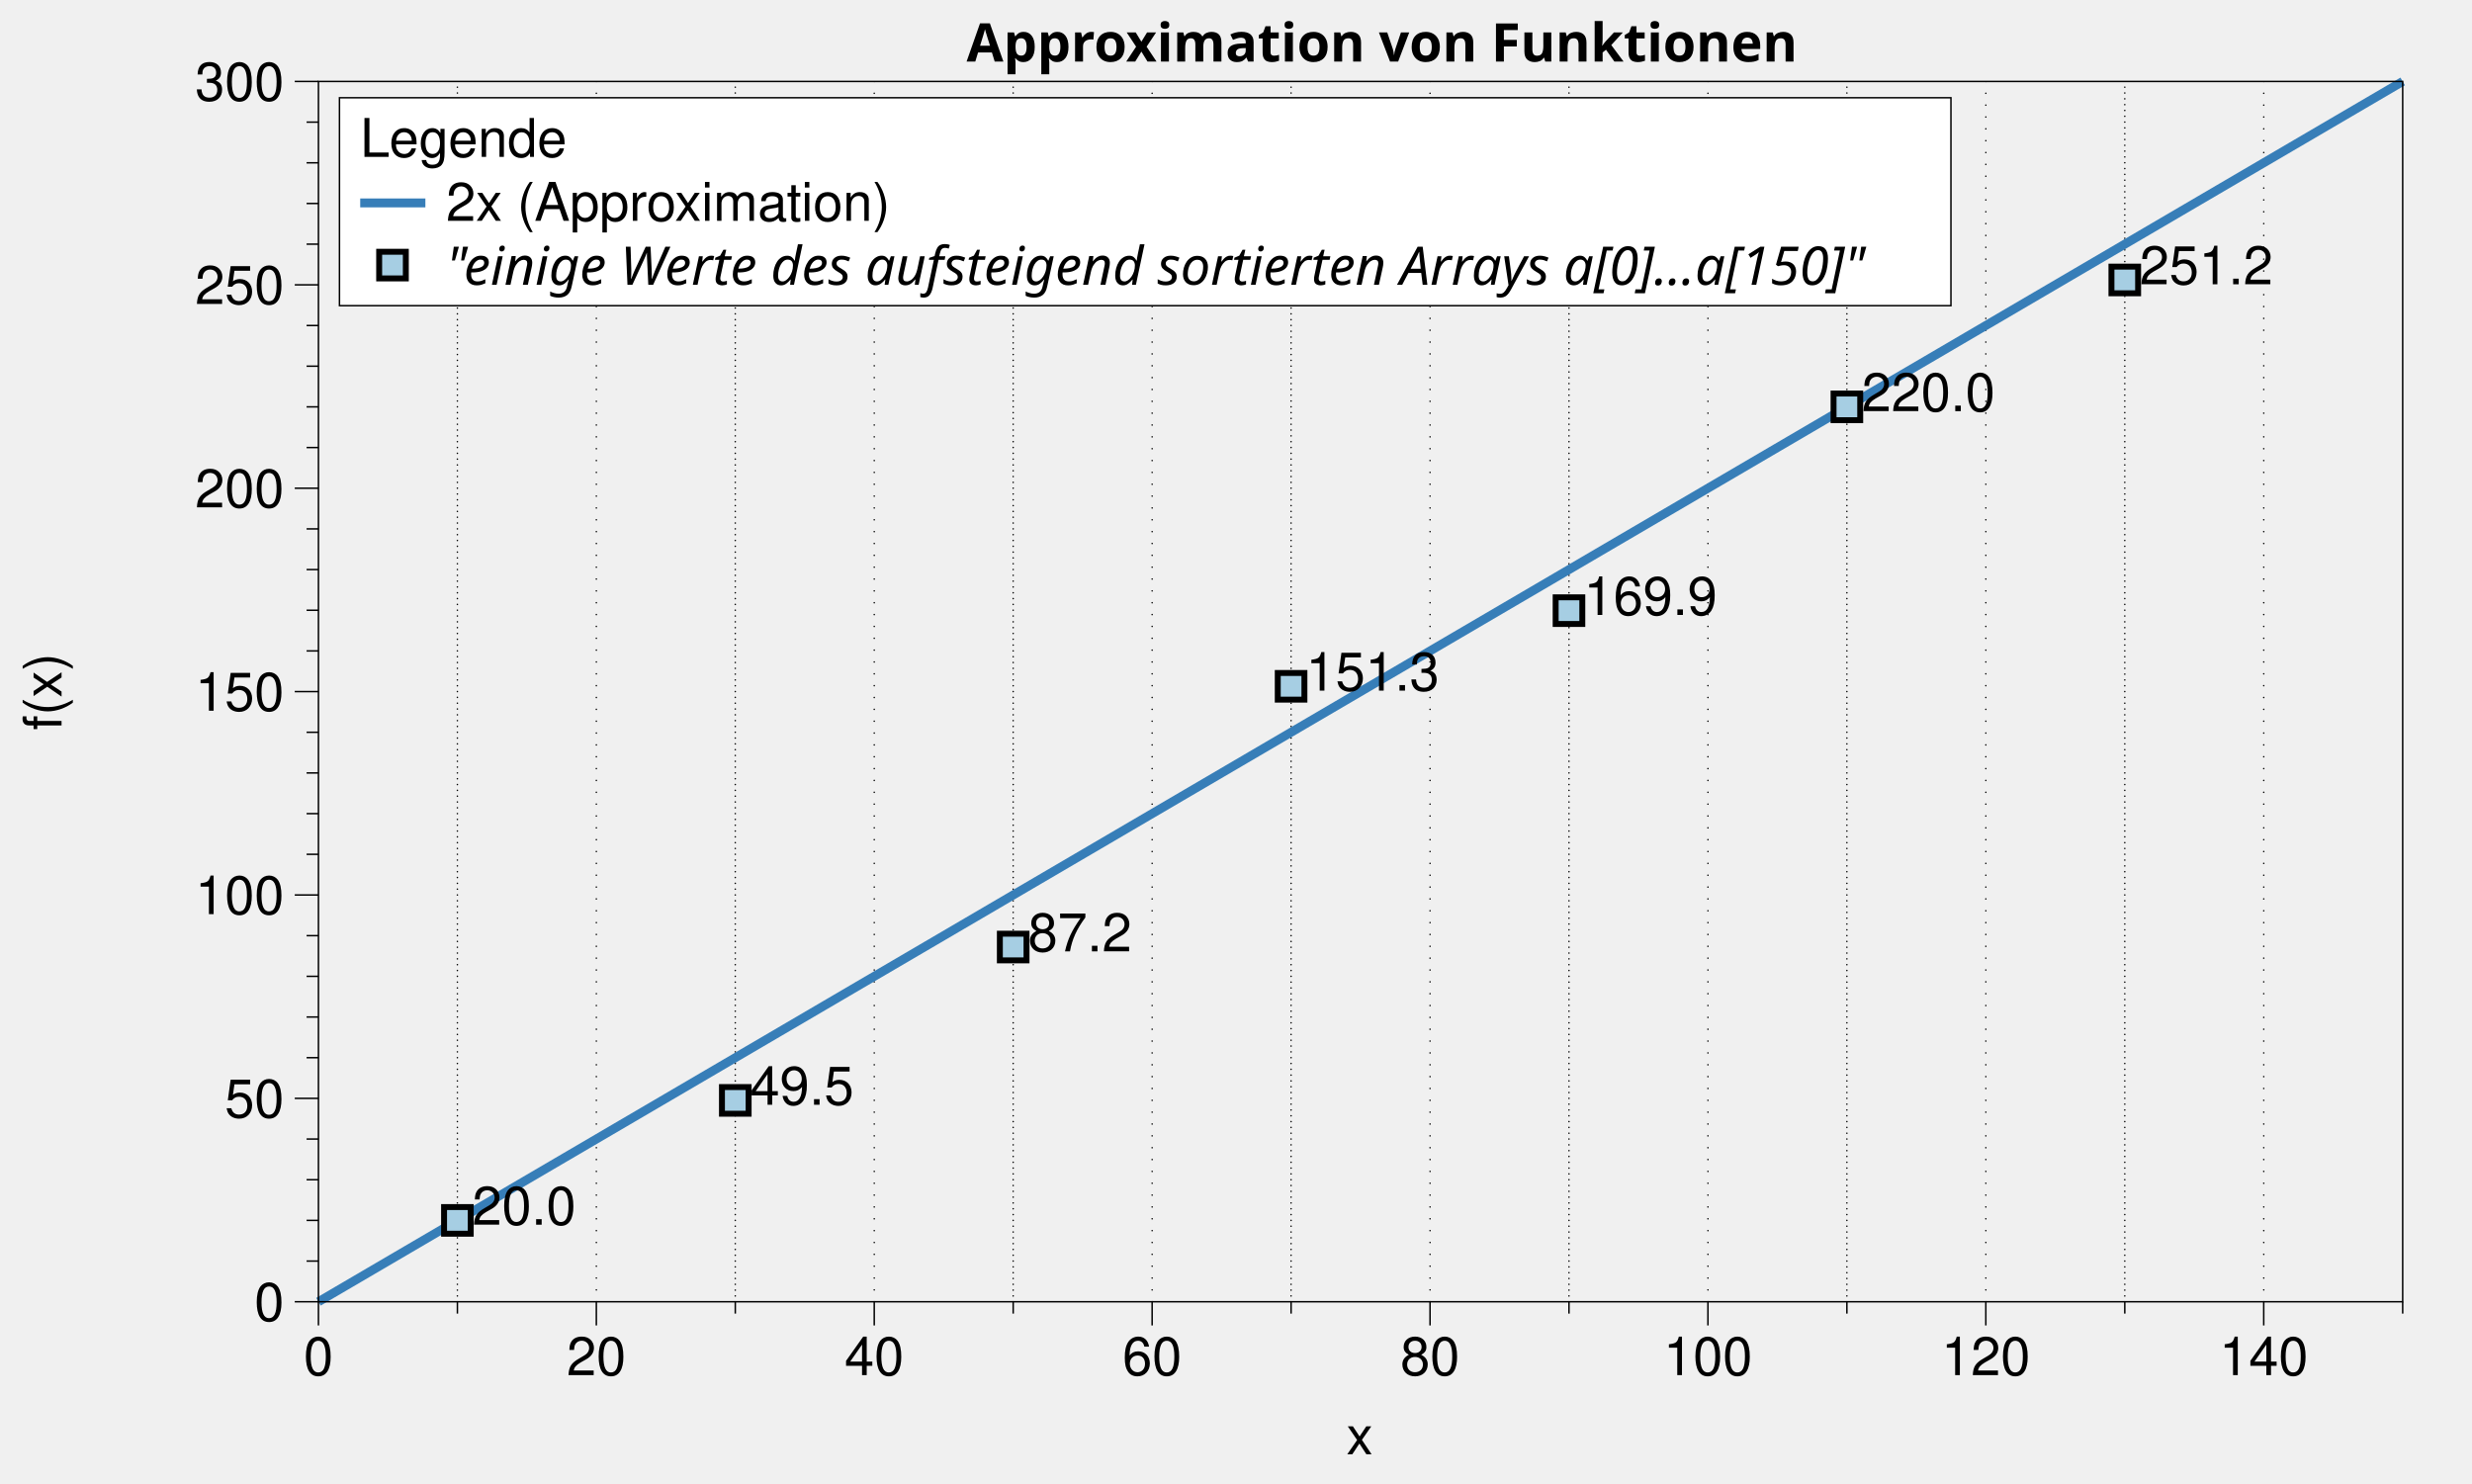
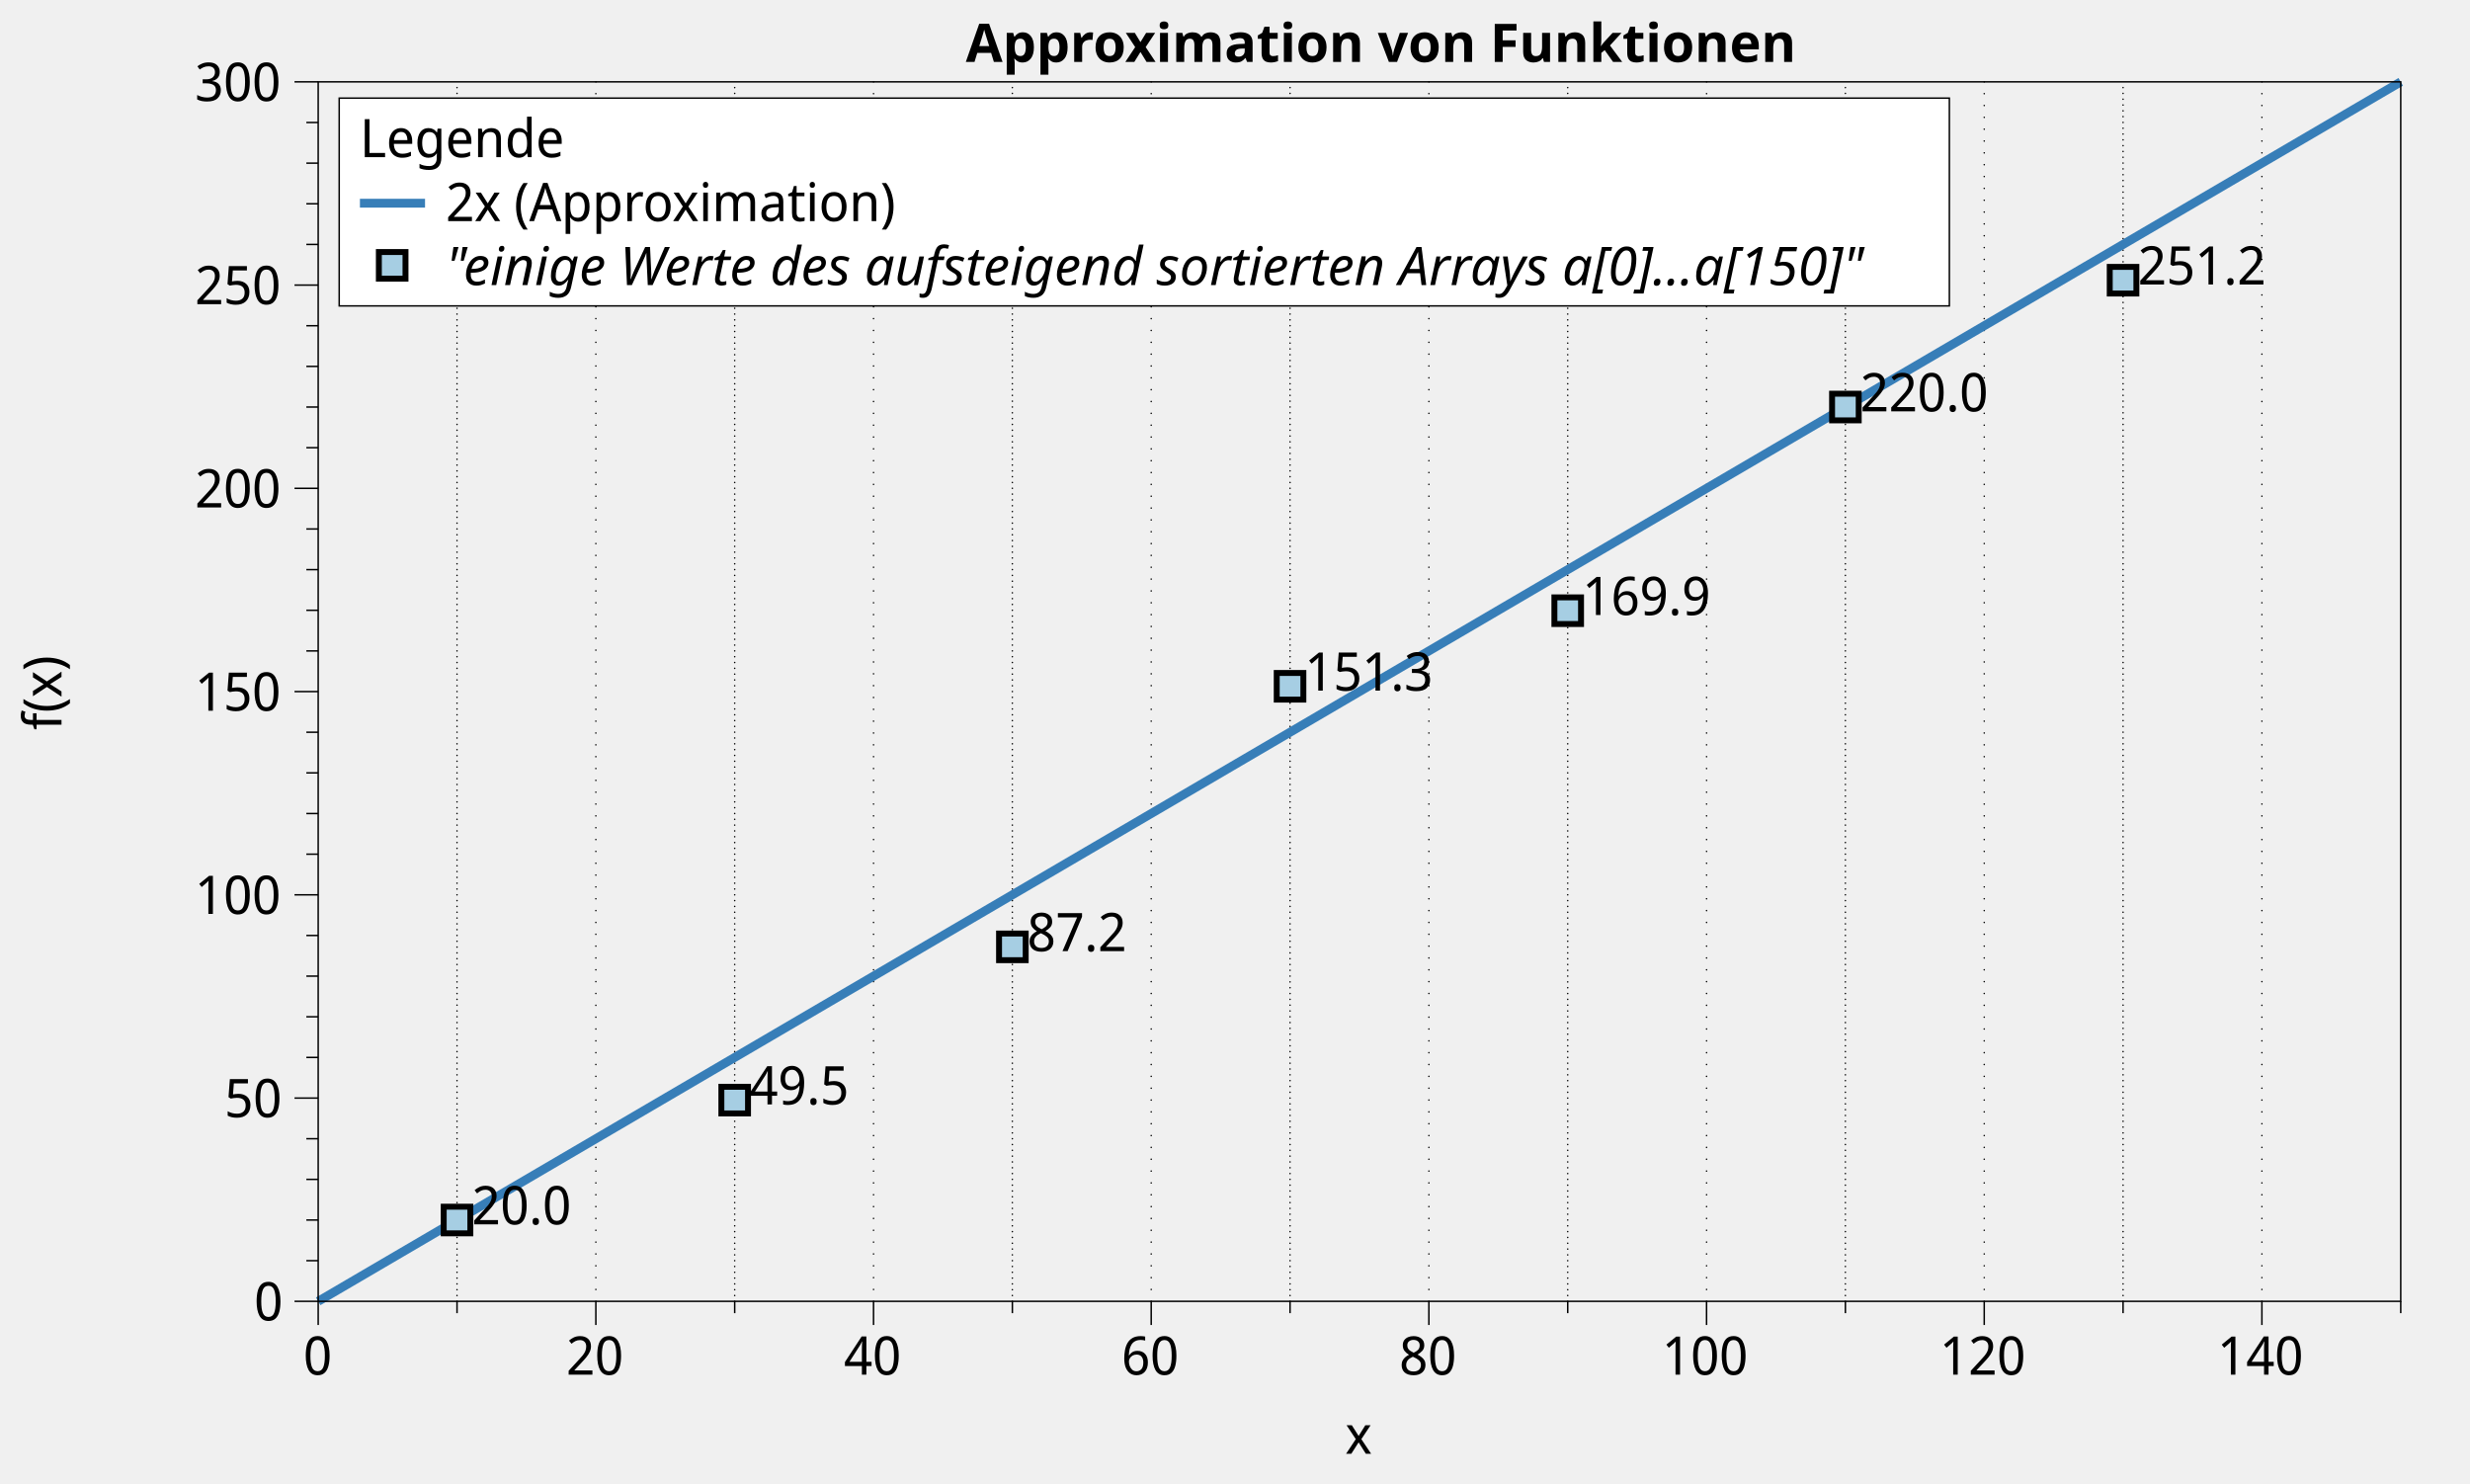
- <svg xmlns="http://www.w3.org/2000/svg" width="834.5" height="501" version="1.1">
+ <svg xmlns="http://www.w3.org/2000/svg" width="556" height="334" version="1.1" viewBox="0 0 834.5 501">
  <g>
    <g id="Background">
      <defs>
        <clipPath id="clipPath">
          <rect x="107.5" y="27.5" width="703.6" height="412" />
        </clipPath>
      </defs>
      <g id="Grid" clip-path="url(#clipPath)">
        <g>
          <path d="M 201.313 439.5 L 201.313 27.5 M 295.127 439.5 L 295.127 27.5 M 388.94 439.5 L 388.94 27.5                   M 482.753 439.5 L 482.753 27.5 M 576.567 439.5 L 576.567 27.5 M 670.38 439.5 L 670.38 27.5                   M 764.193 439.5 L 764.193 27.5 " stroke="black" stroke-dasharray="0.01,3.99" stroke-linecap="round" fill="none" stroke-width="0.5" />
          <path d="M 154.407 439.5 L 154.407 27.5 M 248.22 439.5 L 248.22 27.5 M 342.033 439.5 L 342.033 27.5                   M 435.847 439.5 L 435.847 27.5 M 529.66 439.5 L 529.66 27.5 M 623.473 439.5 L 623.473 27.5                   M 717.287 439.5 L 717.287 27.5 " stroke="black" stroke-dasharray="0.01,1.952" stroke-dashoffset="0.005" stroke-linecap="round" fill="none" stroke-width="0.5" />
        </g>
      </g>
    </g>
    <g id="Commands">
      <g id="2x_Approximation">
        <path d="M 107.5 439.5 L 811.1 27.5 " stroke="rgb(55,126,184)" fill="none" stroke-width="3" />
      </g>
      <g id="Legend">
        <defs>
          <clipPath id="clipPath2">
            <rect x="114.6" y="33" width="544" height="70.2" />
          </clipPath>
        </defs>
        <g clip-path="url(#clipPath2)">
          <rect x="114.6" y="33" width="544" height="70.2" fill="white" stroke="none" />
        </g>
        <rect x="114.6" y="33" width="544" height="70.2" stroke="black" fill="none" stroke-width="0.5" />
        <defs>
          <clipPath id="clipPath3">
            <rect x="114.6" y="33" width="544" height="70.2" />
          </clipPath>
        </defs>
        <g clip-path="url(#clipPath3)">
          <defs>
            <clipPath id="clipPath4">
              <rect x="121.6" y="58.92" width="22" height="18.36" />
            </clipPath>
          </defs>
          <g clip-path="url(#clipPath4)">
            <path d="M 121.6 68.5 L 143.6 68.5 " stroke="rgb(55,126,184)" fill="none" stroke-width="3" />
          </g>
-           <g font-family="Helvetica" font-size="18" fill="black">
+           <g font-family="Noto Sans Display" font-size="18" fill="black">
            <text x="150.6" y="74.556">2x (Approximation)</text>
          </g>
          <g>
            <path d="M 128 94 L 137 94 L 137 85 L 128 85 L 128 94 z " fill="rgb(166,206,227)" stroke="none" />
            <path d="M 128 94 L 137 94 L 137 85 L 128 85 L 128 94 z " stroke="black" fill="none" stroke-width="2" />
          </g>
-           <g font-family="Helvetica" font-size="18" fill="black">
+           <g font-family="Noto Sans Display" font-size="18" fill="black">
            <g font-style="italic">
              <text x="150.6" y="96.156" font-family="Helvetica-Oblique">
              "einige Werte des aufsteigend sortierten Arrays a[0]...a[150]"
            </text>
            </g>
          </g>
-           <g font-family="Helvetica" font-size="18" fill="black">
+           <g font-family="Noto Sans Display" font-size="18" fill="black">
            <text x="121.6" y="52.956">Legende</text>
          </g>
        </g>
      </g>
      <g id="it_einige_Werte_des_aufsteigend_sortierten_Arrays_a_0_a_150">
        <g>
          <path d="M 149.907 416.533 L 158.907 416.533 L 158.907 407.533 L 149.907 407.533 L 149.907 416.533 z " fill="rgb(166,206,227)" stroke="none" />
          <path d="M 149.907 416.533 L 158.907 416.533 L 158.907 407.533 L 149.907 407.533 L 149.907 416.533 z " stroke="black" fill="none" stroke-width="2" />
          <path d="M 243.72 376.02 L 252.72 376.02 L 252.72 367.02 L 243.72 367.02 L 243.72 376.02 z " fill="rgb(166,206,227)" stroke="none" />
          <path d="M 243.72 376.02 L 252.72 376.02 L 252.72 367.02 L 243.72 367.02 L 243.72 376.02 z " stroke="black" fill="none" stroke-width="2" />
          <path d="M 337.533 324.245 L 346.533 324.245 L 346.533 315.245 L 337.533 315.245 L 337.533 324.245 z " fill="rgb(166,206,227)" stroke="none" />
          <path d="M 337.533 324.245 L 346.533 324.245 L 346.533 315.245 L 337.533 315.245 L 337.533 324.245 z " stroke="black" fill="none" stroke-width="2" />
          <path d="M 431.347 236.215 L 440.347 236.215 L 440.347 227.215 L 431.347 227.215 L 431.347 236.215 z " fill="rgb(166,206,227)" stroke="none" />
          <path d="M 431.347 236.215 L 440.347 236.215 L 440.347 227.215 L 431.347 227.215 L 431.347 236.215 z " stroke="black" fill="none" stroke-width="2" />
          <path d="M 525.16 210.671 L 534.16 210.671 L 534.16 201.671 L 525.16 201.671 L 525.16 210.671 z " fill="rgb(166,206,227)" stroke="none" />
          <path d="M 525.16 210.671 L 534.16 210.671 L 534.16 201.671 L 525.16 201.671 L 525.16 210.671 z " stroke="black" fill="none" stroke-width="2" />
          <path d="M 618.973 141.867 L 627.973 141.867 L 627.973 132.867 L 618.973 132.867 L 618.973 141.867 z " fill="rgb(166,206,227)" stroke="none" />
          <path d="M 618.973 141.867 L 627.973 141.867 L 627.973 132.867 L 618.973 132.867 L 618.973 141.867 z " stroke="black" fill="none" stroke-width="2" />
          <path d="M 712.787 99.019 L 721.787 99.019 L 721.787 90.019 L 712.787 90.019 L 712.787 99.019 z " fill="rgb(166,206,227)" stroke="none" />
          <path d="M 712.787 99.019 L 721.787 99.019 L 721.787 90.019 L 712.787 90.019 L 712.787 99.019 z " stroke="black" fill="none" stroke-width="2" />
        </g>
        <g>
-           <g font-family="Helvetica" font-size="18" fill="black">
+           <g font-family="Noto Sans Display" font-size="18" fill="black">
            <text x="159.407" y="413.489">20.0</text>
          </g>
-           <g font-family="Helvetica" font-size="18" fill="black">
+           <g font-family="Noto Sans Display" font-size="18" fill="black">
            <text x="253.22" y="372.976">49.5</text>
          </g>
-           <g font-family="Helvetica" font-size="18" fill="black">
+           <g font-family="Noto Sans Display" font-size="18" fill="black">
            <text x="347.033" y="321.201">87.2</text>
          </g>
-           <g font-family="Helvetica" font-size="18" fill="black">
+           <g font-family="Noto Sans Display" font-size="18" fill="black">
            <text x="440.847" y="233.17">151.3</text>
          </g>
-           <g font-family="Helvetica" font-size="18" fill="black">
+           <g font-family="Noto Sans Display" font-size="18" fill="black">
            <text x="534.66" y="207.626">169.9</text>
          </g>
-           <g font-family="Helvetica" font-size="18" fill="black">
+           <g font-family="Noto Sans Display" font-size="18" fill="black">
            <text x="628.473" y="138.822">220.0</text>
          </g>
-           <g font-family="Helvetica" font-size="18" fill="black">
+           <g font-family="Noto Sans Display" font-size="18" fill="black">
            <text x="722.287" y="95.974">251.2</text>
          </g>
        </g>
      </g>
    </g>
    <g id="Foreground">
      <g id="Y_Axis">
-         <g transform="translate(20.7781,233.5) rotate(-90) translate(-20.7781,-233.5)" font-family="Helvetica" font-size="18" fill="black">
+         <g transform="translate(20.7781,233.5) rotate(-90) translate(-20.7781,-233.5)" font-family="Noto Sans Display" font-size="18" fill="black">
          <text x="7.784" y="233.5">f(x)</text>
        </g>
        <g id="Y_Labels">
-           <g font-family="Helvetica" font-size="18" fill="black">
+           <g font-family="Noto Sans Display" font-size="18" fill="black">
            <text x="85.889" y="445.956">0</text>
          </g>
-           <g font-family="Helvetica" font-size="18" fill="black">
+           <g font-family="Noto Sans Display" font-size="18" fill="black">
            <text x="75.879" y="377.289">50</text>
          </g>
-           <g font-family="Helvetica" font-size="18" fill="black">
+           <g font-family="Noto Sans Display" font-size="18" fill="black">
            <text x="65.868" y="308.622">100</text>
          </g>
-           <g font-family="Helvetica" font-size="18" fill="black">
+           <g font-family="Noto Sans Display" font-size="18" fill="black">
            <text x="65.868" y="239.956">150</text>
          </g>
-           <g font-family="Helvetica" font-size="18" fill="black">
+           <g font-family="Noto Sans Display" font-size="18" fill="black">
            <text x="65.868" y="171.289">200</text>
          </g>
-           <g font-family="Helvetica" font-size="18" fill="black">
+           <g font-family="Noto Sans Display" font-size="18" fill="black">
            <text x="65.868" y="102.622">250</text>
          </g>
-           <g font-family="Helvetica" font-size="18" fill="black">
+           <g font-family="Noto Sans Display" font-size="18" fill="black">
            <text x="65.868" y="33.956">300</text>
          </g>
        </g>
        <path d="M 99.5 439.5 L 107.5 439.5 M 103.5 425.767 L 107.5 425.767 M 103.5 412.033 L 107.5 412.033                 M 103.5 398.3 L 107.5 398.3 M 103.5 384.567 L 107.5 384.567 M 99.5 370.833 L 107.5 370.833                 M 103.5 357.1 L 107.5 357.1 M 103.5 343.367 L 107.5 343.367 M 103.5 329.633 L 107.5 329.633                 M 103.5 315.9 L 107.5 315.9 M 99.5 302.167 L 107.5 302.167 M 103.5 288.433 L 107.5 288.433                 M 103.5 274.7 L 107.5 274.7 M 103.5 260.967 L 107.5 260.967 M 103.5 247.233 L 107.5 247.233                 M 99.5 233.5 L 107.5 233.5 M 103.5 219.767 L 107.5 219.767 M 103.5 206.033 L 107.5 206.033                 M 103.5 192.3 L 107.5 192.3 M 103.5 178.567 L 107.5 178.567 M 99.5 164.833 L 107.5 164.833                 M 103.5 151.1 L 107.5 151.1 M 103.5 137.367 L 107.5 137.367 M 103.5 123.633 L 107.5 123.633                 M 103.5 109.9 L 107.5 109.9 M 99.5 96.167 L 107.5 96.167 M 103.5 82.433 L 107.5 82.433                 M 103.5 68.7 L 107.5 68.7 M 103.5 54.967 L 107.5 54.967 M 103.5 41.233 L 107.5 41.233                 M 99.5 27.5 L 107.5 27.5 " stroke="black" fill="none" stroke-width="0.5" />
      </g>
      <g id="X_Axis">
-         <g font-family="Helvetica" font-size="18" fill="black">
+         <g font-family="Noto Sans Display" font-size="18" fill="black">
          <text x="454.5" y="491">x</text>
        </g>
        <g>
-           <g font-family="Helvetica" font-size="18" fill="black">
+           <g font-family="Noto Sans Display" font-size="18" fill="black">
            <text x="102.495" y="464.284">0</text>
          </g>
-           <g font-family="Helvetica" font-size="18" fill="black">
+           <g font-family="Noto Sans Display" font-size="18" fill="black">
            <text x="191.303" y="464.284">20</text>
          </g>
-           <g font-family="Helvetica" font-size="18" fill="black">
+           <g font-family="Noto Sans Display" font-size="18" fill="black">
            <text x="285.116" y="464.284">40</text>
          </g>
-           <g font-family="Helvetica" font-size="18" fill="black">
+           <g font-family="Noto Sans Display" font-size="18" fill="black">
            <text x="378.929" y="464.284">60</text>
          </g>
-           <g font-family="Helvetica" font-size="18" fill="black">
+           <g font-family="Noto Sans Display" font-size="18" fill="black">
            <text x="472.743" y="464.284">80</text>
          </g>
-           <g font-family="Helvetica" font-size="18" fill="black">
+           <g font-family="Noto Sans Display" font-size="18" fill="black">
            <text x="561.551" y="464.284">100</text>
          </g>
-           <g font-family="Helvetica" font-size="18" fill="black">
+           <g font-family="Noto Sans Display" font-size="18" fill="black">
            <text x="655.364" y="464.284">120</text>
          </g>
-           <g font-family="Helvetica" font-size="18" fill="black">
+           <g font-family="Noto Sans Display" font-size="18" fill="black">
            <text x="749.177" y="464.284">140</text>
          </g>
        </g>
        <path d="M 107.5 447.5 L 107.5 439.5 M 201.313 447.5 L 201.313 439.5 M 295.127 447.5 L 295.127 439.5                 M 388.94 447.5 L 388.94 439.5 M 482.753 447.5 L 482.753 439.5 M 576.567 447.5 L 576.567 439.5                 M 670.38 447.5 L 670.38 439.5 M 764.193 447.5 L 764.193 439.5 M 154.407 443.5 L 154.407 439.5                 M 248.22 443.5 L 248.22 439.5 M 342.033 443.5 L 342.033 439.5 M 435.847 443.5 L 435.847 439.5                 M 529.66 443.5 L 529.66 439.5 M 623.473 443.5 L 623.473 439.5 M 717.287 443.5 L 717.287 439.5                 M 811.1 443.5 L 811.1 439.5 " stroke="black" fill="none" stroke-width="0.5" />
      </g>
-       <g font-family="Helvetica" font-size="18" fill="black">
+       <g font-family="Noto Sans Display" font-size="18" fill="black">
        <g font-weight="bold">
          <text x="326.304" y="20.778" font-family="Helvetica-Bold">Approximation von Funktionen</text>
        </g>
      </g>
      <path d="M 811.1 439.5 L 811.1 27.5 L 107.5 27.5 L 107.5 439.5 L 811.1 439.5 z " stroke="black" stroke-linecap="square" fill="none" stroke-width="0.5" />
    </g>
  </g>
</svg>
